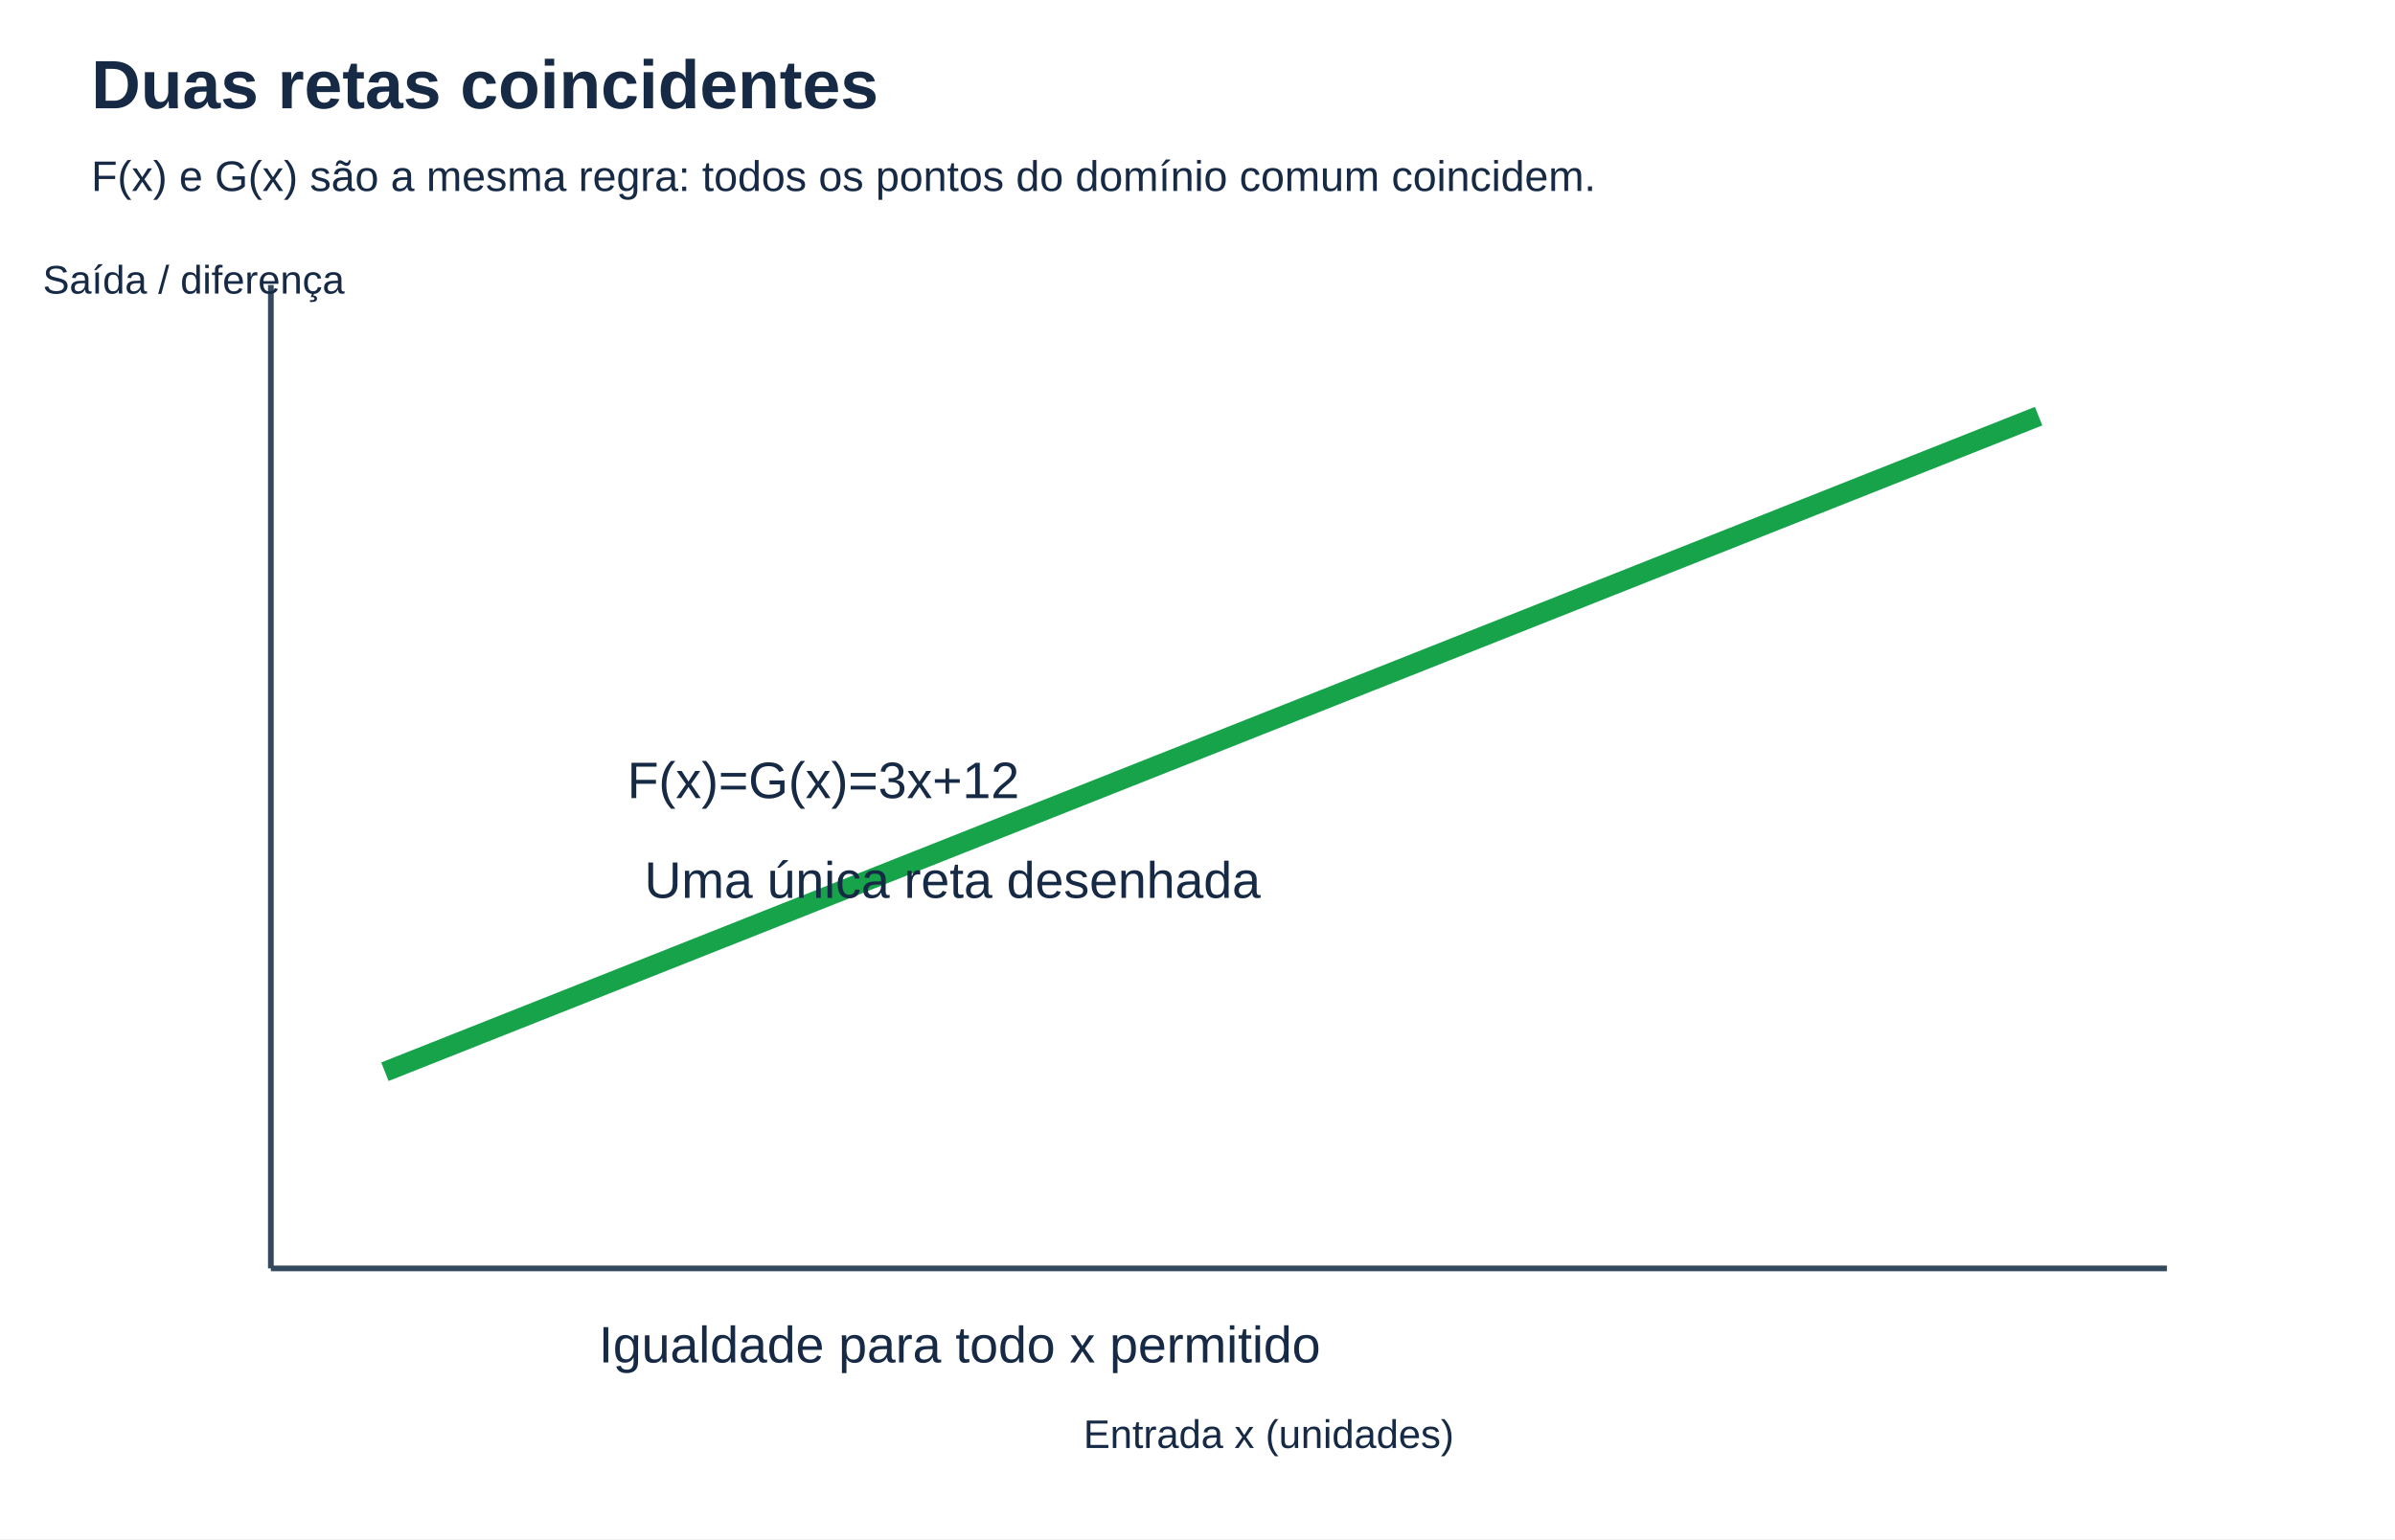
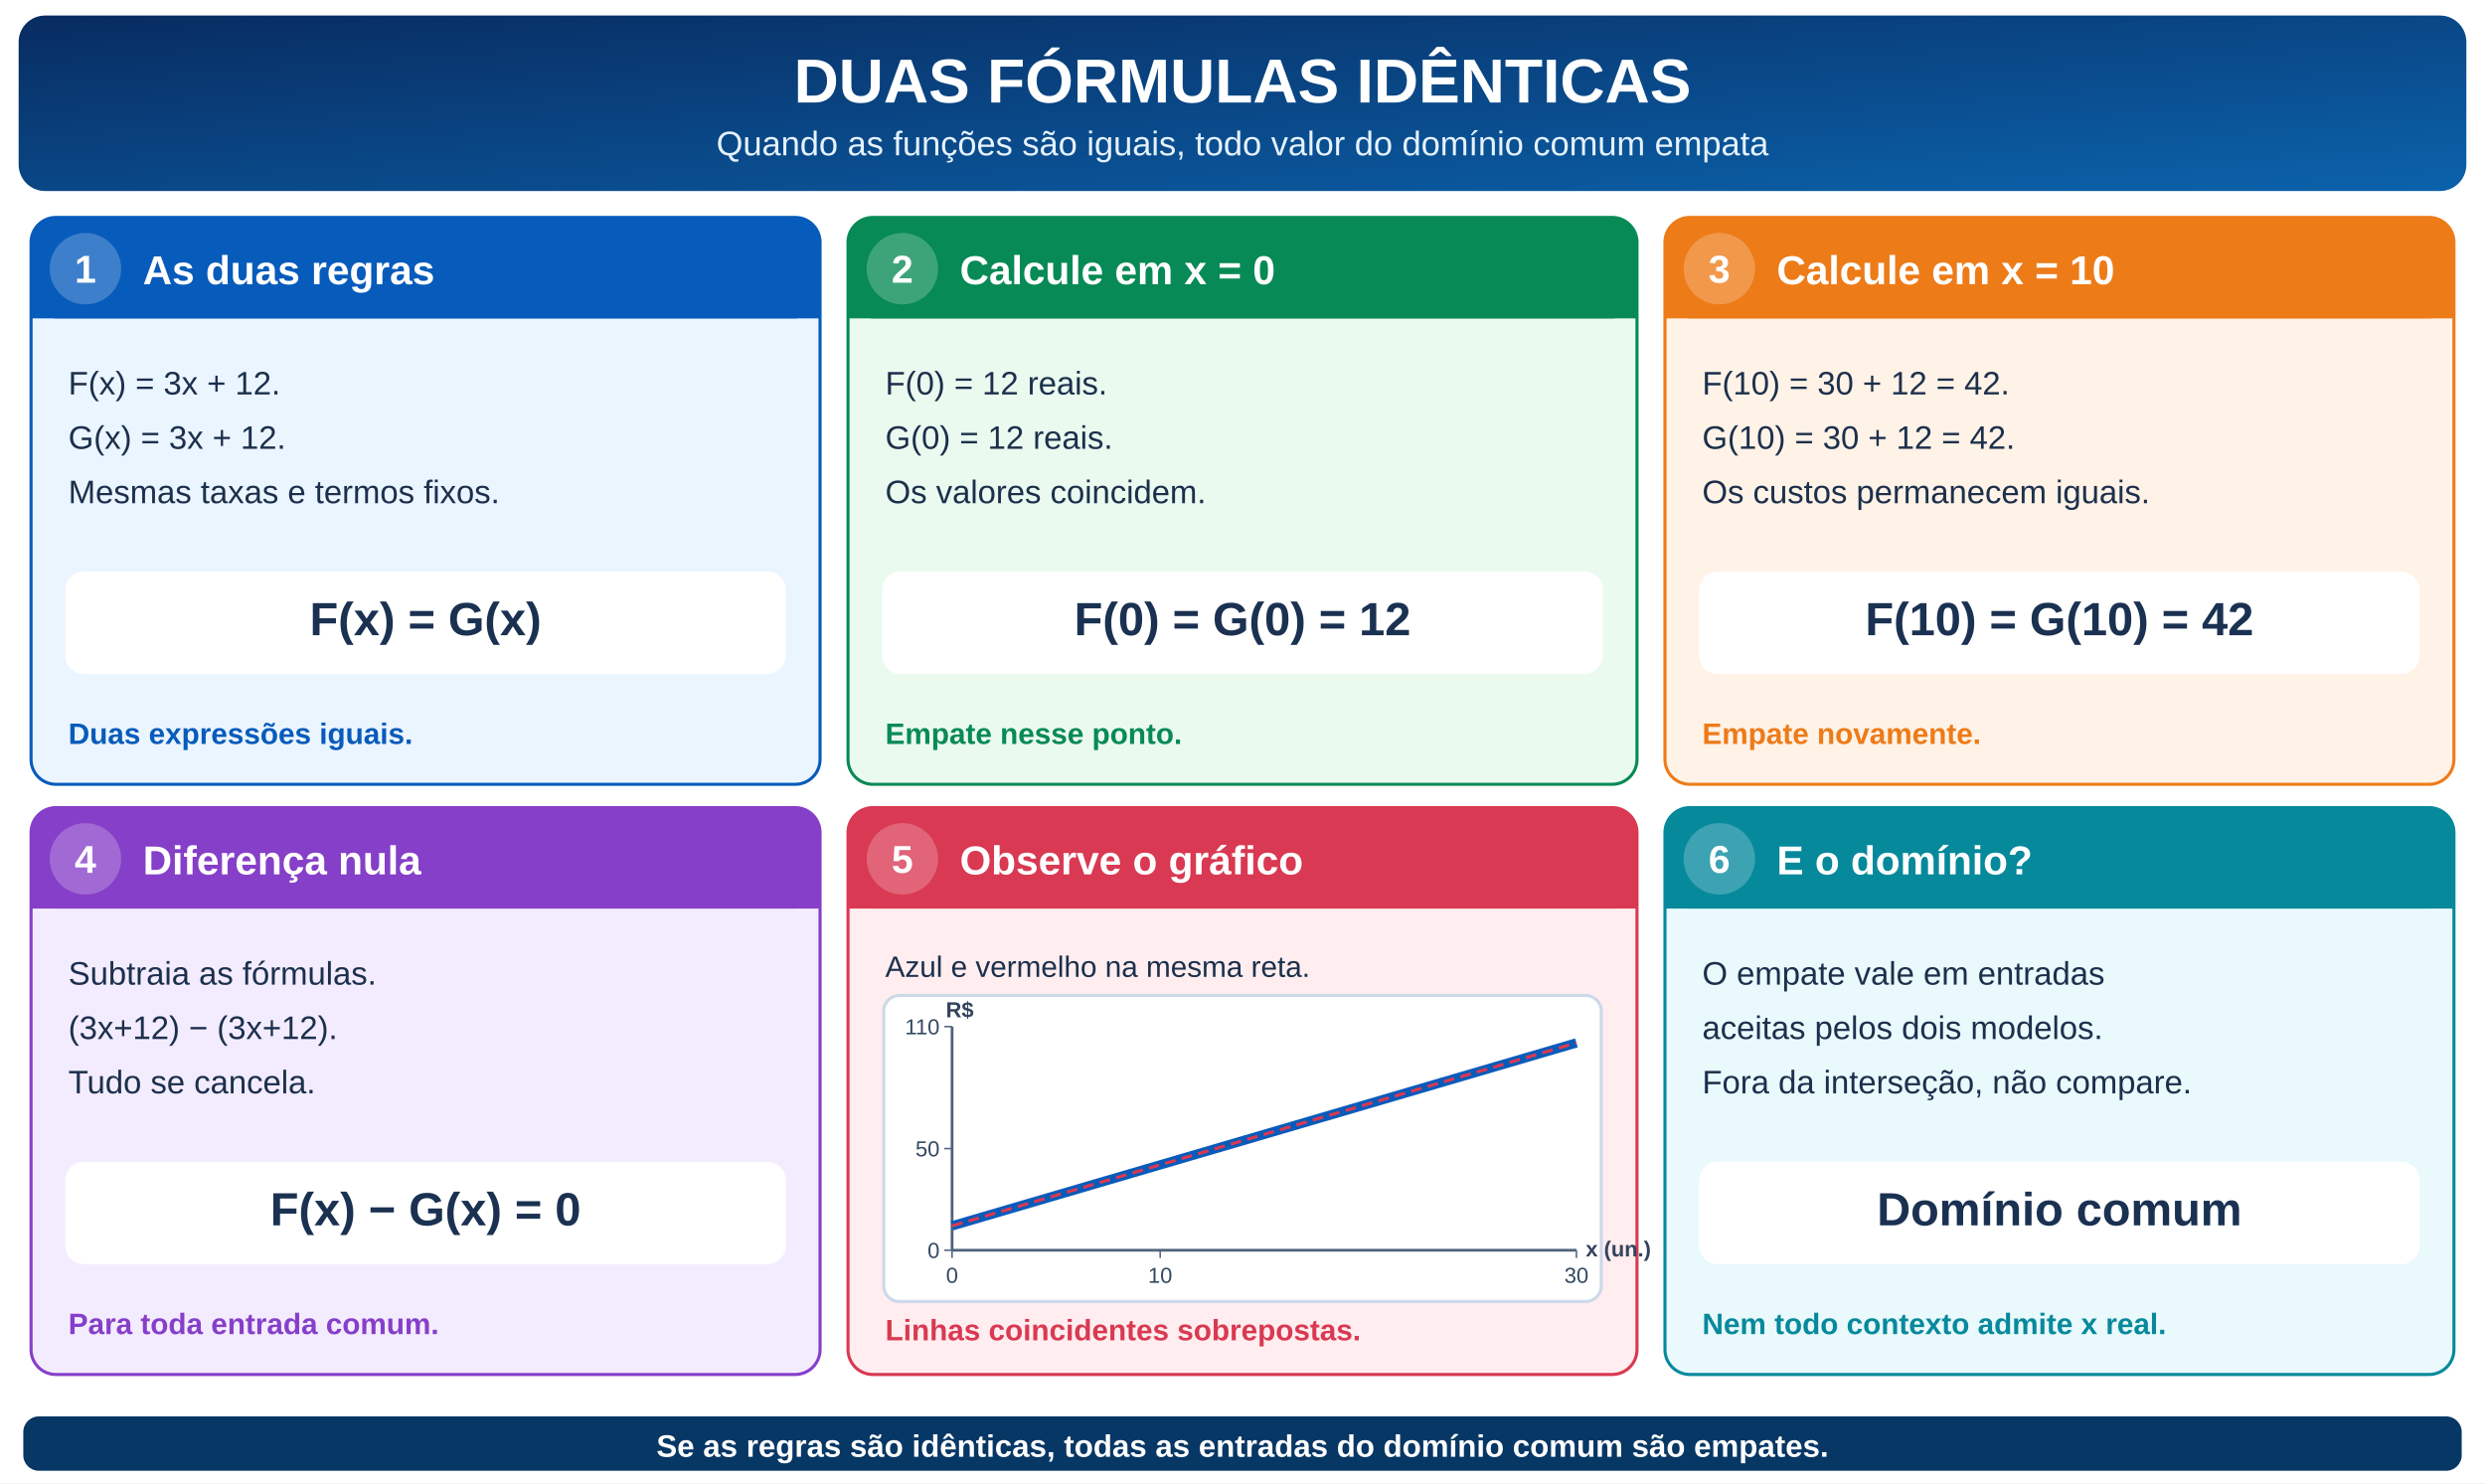
- <svg xmlns="http://www.w3.org/2000/svg" role="img" aria-labelledby="title desc" viewBox="0 0 840 540" width="840" height="540">
-   <rect width="840" height="540" fill="#ffffff" />
-   <g font-family="Arial, sans-serif" fill="#172a45">
-     <text x="32" y="38" font-size="24" font-weight="bold">Duas retas coincidentes</text>
-     <text x="32" y="67" font-size="15">F(x) e G(x) são a mesma regra: todos os pontos do domínio comum coincidem.</text>
-   </g>
-   <g stroke="#34495e" stroke-width="2">
-     <line x1="95" y1="445" x2="760" y2="445" />
-     <line x1="95" y1="445" x2="95" y2="100" />
-   </g>
-   <path d="M135 376 L715 146" stroke="#16a34a" stroke-width="7" fill="none" />
-   <g font-family="Arial" font-size="18" fill="#172a45">
-     <text x="220" y="280">F(x)=G(x)=3x+12</text>
-     <text x="226" y="315">Uma única reta desenhada</text>
-     <text x="210" y="478">Igualdade para todo x permitido</text>
-   </g>
-   <g font-family="Arial, sans-serif" fill="#172a45" font-size="14">
-     <text x="380" y="508">Entrada x (unidades)</text>
-     <text x="15" y="103">Saída / diferença</text>
-   </g>
+ <svg xmlns="http://www.w3.org/2000/svg" viewBox="0 0 1600 955" role="img" aria-labelledby="title desc">
+   <rect x="0" y="0" width="1600" height="955" rx="0" fill="#fff" />
+   <defs>
+     <linearGradient id="blue" x1="0" y1="0" x2="1" y2="1">
+       <stop offset="0" stop-color="#082c61" />
+       <stop offset="1" stop-color="#0b62ab" />
+     </linearGradient>
+   </defs>
+   <rect x="12" y="10" width="1576" height="113" rx="17" fill="url(#blue)" />
+   <text x="800" y="66" text-anchor="middle" font-family="Arial,DejaVu Sans,sans-serif" font-size="40" font-weight="700" fill="#fff">DUAS FÓRMULAS IDÊNTICAS</text>
+   <text x="800" y="100" text-anchor="middle" font-family="Arial,DejaVu Sans,sans-serif" font-size="22" font-weight="400" fill="#e5f2ff">Quando as funções são iguais, todo valor do domínio comum empata</text>
+   <rect x="20" y="140" width="508" height="365" rx="16" fill="#ebf5ff" stroke="#075bbb" stroke-width="2" />
+   <rect x="20" y="140" width="508" height="65" rx="16" fill="#075bbb" />
+   <rect x="20" y="189" width="508" height="16" rx="0" fill="#075bbb" />
+   <circle cx="55" cy="173" r="23" fill="#fff" opacity=".22" />
+   <text x="55" y="182" text-anchor="middle" font-family="Arial,DejaVu Sans,sans-serif" font-size="25" font-weight="700" fill="#fff">1</text>
+   <text x="92" y="183" text-anchor="start" font-family="Arial,DejaVu Sans,sans-serif" font-size="26" font-weight="700" fill="#fff">As duas regras</text>
+   <text x="44" y="254" text-anchor="start" font-family="Arial,DejaVu Sans,sans-serif" font-size="21" font-weight="400" fill="#1c304c">F(x) = 3x + 12.</text>
+   <text x="44" y="289" text-anchor="start" font-family="Arial,DejaVu Sans,sans-serif" font-size="21" font-weight="400" fill="#1c304c">G(x) = 3x + 12.</text>
+   <text x="44" y="324" text-anchor="start" font-family="Arial,DejaVu Sans,sans-serif" font-size="21" font-weight="400" fill="#1c304c">Mesmas taxas e termos fixos.</text>
+   <rect x="42" y="368" width="464" height="66" rx="12" fill="#fff" />
+   <text x="274" y="409" text-anchor="middle" font-family="Arial,DejaVu Sans,sans-serif" font-size="30" font-weight="700" fill="#1a3151">F(x) = G(x)</text>
+   <text x="44" y="479" text-anchor="start" font-family="Arial,DejaVu Sans,sans-serif" font-size="19" font-weight="700" fill="#075bbb">Duas expressões iguais.</text>
+   <rect x="546" y="140" width="508" height="365" rx="16" fill="#ebfaef" stroke="#078a55" stroke-width="2" />
+   <rect x="546" y="140" width="508" height="65" rx="16" fill="#078a55" />
+   <rect x="546" y="189" width="508" height="16" rx="0" fill="#078a55" />
+   <circle cx="581" cy="173" r="23" fill="#fff" opacity=".22" />
+   <text x="581" y="182" text-anchor="middle" font-family="Arial,DejaVu Sans,sans-serif" font-size="25" font-weight="700" fill="#fff">2</text>
+   <text x="618" y="183" text-anchor="start" font-family="Arial,DejaVu Sans,sans-serif" font-size="26" font-weight="700" fill="#fff">Calcule em x = 0</text>
+   <text x="570" y="254" text-anchor="start" font-family="Arial,DejaVu Sans,sans-serif" font-size="21" font-weight="400" fill="#1c304c">F(0) = 12 reais.</text>
+   <text x="570" y="289" text-anchor="start" font-family="Arial,DejaVu Sans,sans-serif" font-size="21" font-weight="400" fill="#1c304c">G(0) = 12 reais.</text>
+   <text x="570" y="324" text-anchor="start" font-family="Arial,DejaVu Sans,sans-serif" font-size="21" font-weight="400" fill="#1c304c">Os valores coincidem.</text>
+   <rect x="568" y="368" width="464" height="66" rx="12" fill="#fff" />
+   <text x="800" y="409" text-anchor="middle" font-family="Arial,DejaVu Sans,sans-serif" font-size="30" font-weight="700" fill="#1a3151">F(0) = G(0) = 12</text>
+   <text x="570" y="479" text-anchor="start" font-family="Arial,DejaVu Sans,sans-serif" font-size="19" font-weight="700" fill="#078a55">Empate nesse ponto.</text>
+   <rect x="1072" y="140" width="508" height="365" rx="16" fill="#fff2e6" stroke="#ed7b18" stroke-width="2" />
+   <rect x="1072" y="140" width="508" height="65" rx="16" fill="#ed7b18" />
+   <rect x="1072" y="189" width="508" height="16" rx="0" fill="#ed7b18" />
+   <circle cx="1107" cy="173" r="23" fill="#fff" opacity=".22" />
+   <text x="1107" y="182" text-anchor="middle" font-family="Arial,DejaVu Sans,sans-serif" font-size="25" font-weight="700" fill="#fff">3</text>
+   <text x="1144" y="183" text-anchor="start" font-family="Arial,DejaVu Sans,sans-serif" font-size="26" font-weight="700" fill="#fff">Calcule em x = 10</text>
+   <text x="1096" y="254" text-anchor="start" font-family="Arial,DejaVu Sans,sans-serif" font-size="21" font-weight="400" fill="#1c304c">F(10) = 30 + 12 = 42.</text>
+   <text x="1096" y="289" text-anchor="start" font-family="Arial,DejaVu Sans,sans-serif" font-size="21" font-weight="400" fill="#1c304c">G(10) = 30 + 12 = 42.</text>
+   <text x="1096" y="324" text-anchor="start" font-family="Arial,DejaVu Sans,sans-serif" font-size="21" font-weight="400" fill="#1c304c">Os custos permanecem iguais.</text>
+   <rect x="1094" y="368" width="464" height="66" rx="12" fill="#fff" />
+   <text x="1326" y="409" text-anchor="middle" font-family="Arial,DejaVu Sans,sans-serif" font-size="30" font-weight="700" fill="#1a3151">F(10) = G(10) = 42</text>
+   <text x="1096" y="479" text-anchor="start" font-family="Arial,DejaVu Sans,sans-serif" font-size="19" font-weight="700" fill="#ed7b18">Empate novamente.</text>
+   <rect x="20" y="520" width="508" height="365" rx="16" fill="#f3ecff" stroke="#863fc8" stroke-width="2" />
+   <rect x="20" y="520" width="508" height="65" rx="16" fill="#863fc8" />
+   <rect x="20" y="569" width="508" height="16" rx="0" fill="#863fc8" />
+   <circle cx="55" cy="553" r="23" fill="#fff" opacity=".22" />
+   <text x="55" y="562" text-anchor="middle" font-family="Arial,DejaVu Sans,sans-serif" font-size="25" font-weight="700" fill="#fff">4</text>
+   <text x="92" y="563" text-anchor="start" font-family="Arial,DejaVu Sans,sans-serif" font-size="26" font-weight="700" fill="#fff">Diferença nula</text>
+   <text x="44" y="634" text-anchor="start" font-family="Arial,DejaVu Sans,sans-serif" font-size="21" font-weight="400" fill="#1c304c">Subtraia as fórmulas.</text>
+   <text x="44" y="669" text-anchor="start" font-family="Arial,DejaVu Sans,sans-serif" font-size="21" font-weight="400" fill="#1c304c">(3x+12) − (3x+12).</text>
+   <text x="44" y="704" text-anchor="start" font-family="Arial,DejaVu Sans,sans-serif" font-size="21" font-weight="400" fill="#1c304c">Tudo se cancela.</text>
+   <rect x="42" y="748" width="464" height="66" rx="12" fill="#fff" />
+   <text x="274" y="789" text-anchor="middle" font-family="Arial,DejaVu Sans,sans-serif" font-size="30" font-weight="700" fill="#1a3151">F(x) − G(x) = 0</text>
+   <text x="44" y="859" text-anchor="start" font-family="Arial,DejaVu Sans,sans-serif" font-size="19" font-weight="700" fill="#863fc8">Para toda entrada comum.</text>
+   <rect x="546" y="520" width="508" height="365" rx="16" fill="#ffedef" stroke="#d93952" stroke-width="2" />
+   <rect x="546" y="520" width="508" height="65" rx="16" fill="#d93952" />
+   <rect x="546" y="569" width="508" height="16" rx="0" fill="#d93952" />
+   <circle cx="581" cy="553" r="23" fill="#fff" opacity=".22" />
+   <text x="581" y="562" text-anchor="middle" font-family="Arial,DejaVu Sans,sans-serif" font-size="25" font-weight="700" fill="#fff">5</text>
+   <text x="618" y="563" text-anchor="start" font-family="Arial,DejaVu Sans,sans-serif" font-size="26" font-weight="700" fill="#fff">Observe o gráfico</text>
+   <text x="570" y="629" text-anchor="start" font-family="Arial,DejaVu Sans,sans-serif" font-size="19" font-weight="400" fill="#1c304c">Azul e vermelho na mesma reta.</text>
+   <rect x="569" y="641" width="462" height="197" rx="10" fill="#fff" stroke="#cbd9e9" stroke-width="2" />
+   <line x1="613" y1="661" x2="613" y2="805" stroke="#51647c" stroke-width="1.8" />
+   <line x1="613" y1="805" x2="1015" y2="805" stroke="#51647c" stroke-width="1.8" />
+   <line x1="613" y1="805" x2="613" y2="810" stroke="#52647e" stroke-width="1" />
+   <text x="613" y="826" text-anchor="middle" font-family="Arial,DejaVu Sans,sans-serif" font-size="14" font-weight="400" fill="#334961">0</text>
+   <line x1="747" y1="805" x2="747" y2="810" stroke="#52647e" stroke-width="1" />
+   <text x="747" y="826" text-anchor="middle" font-family="Arial,DejaVu Sans,sans-serif" font-size="14" font-weight="400" fill="#334961">10</text>
+   <line x1="1015" y1="805" x2="1015" y2="810" stroke="#52647e" stroke-width="1" />
+   <text x="1015" y="826" text-anchor="middle" font-family="Arial,DejaVu Sans,sans-serif" font-size="14" font-weight="400" fill="#334961">30</text>
+   <line x1="608" y1="805" x2="613" y2="805" stroke="#52647e" stroke-width="1" />
+   <text x="605" y="810" text-anchor="end" font-family="Arial,DejaVu Sans,sans-serif" font-size="14" font-weight="400" fill="#334961">0</text>
+   <line x1="608" y1="739.545" x2="613" y2="739.545" stroke="#52647e" stroke-width="1" />
+   <text x="605" y="744.545" text-anchor="end" font-family="Arial,DejaVu Sans,sans-serif" font-size="14" font-weight="400" fill="#334961">50</text>
+   <line x1="608" y1="661" x2="613" y2="661" stroke="#52647e" stroke-width="1" />
+   <text x="605" y="666" text-anchor="end" font-family="Arial,DejaVu Sans,sans-serif" font-size="14" font-weight="400" fill="#334961">110</text>
+   <text x="1021" y="809" text-anchor="start" font-family="Arial,DejaVu Sans,sans-serif" font-size="14" font-weight="700" fill="#34445e">x (un.)</text>
+   <text x="609" y="655" text-anchor="start" font-family="Arial,DejaVu Sans,sans-serif" font-size="14" font-weight="700" fill="#34445e">R$</text>
+   <polyline points="613.0,789.3 1015.0,671.5" fill="none" stroke="#075bbb" stroke-width="6" />
+   <polyline points="613.0,789.3 1015.0,671.5" fill="none" stroke="#d93952" stroke-width="2" stroke-dasharray="7 4" />
+   <text x="570" y="863" text-anchor="start" font-family="Arial,DejaVu Sans,sans-serif" font-size="19" font-weight="700" fill="#d93952">Linhas coincidentes sobrepostas.</text>
+   <rect x="1072" y="520" width="508" height="365" rx="16" fill="#e9f9fc" stroke="#07899c" stroke-width="2" />
+   <rect x="1072" y="520" width="508" height="65" rx="16" fill="#07899c" />
+   <rect x="1072" y="569" width="508" height="16" rx="0" fill="#07899c" />
+   <circle cx="1107" cy="553" r="23" fill="#fff" opacity=".22" />
+   <text x="1107" y="562" text-anchor="middle" font-family="Arial,DejaVu Sans,sans-serif" font-size="25" font-weight="700" fill="#fff">6</text>
+   <text x="1144" y="563" text-anchor="start" font-family="Arial,DejaVu Sans,sans-serif" font-size="26" font-weight="700" fill="#fff">E o domínio?</text>
+   <text x="1096" y="634" text-anchor="start" font-family="Arial,DejaVu Sans,sans-serif" font-size="21" font-weight="400" fill="#1c304c">O empate vale em entradas</text>
+   <text x="1096" y="669" text-anchor="start" font-family="Arial,DejaVu Sans,sans-serif" font-size="21" font-weight="400" fill="#1c304c">aceitas pelos dois modelos.</text>
+   <text x="1096" y="704" text-anchor="start" font-family="Arial,DejaVu Sans,sans-serif" font-size="21" font-weight="400" fill="#1c304c">Fora da interseção, não compare.</text>
+   <rect x="1094" y="748" width="464" height="66" rx="12" fill="#fff" />
+   <text x="1326" y="789" text-anchor="middle" font-family="Arial,DejaVu Sans,sans-serif" font-size="30" font-weight="700" fill="#1a3151">Domínio comum</text>
+   <text x="1096" y="859" text-anchor="start" font-family="Arial,DejaVu Sans,sans-serif" font-size="19" font-weight="700" fill="#07899c">Nem todo contexto admite x real.</text>
+   <rect x="15" y="912" width="1570" height="35" rx="10" fill="#073765" />
+   <text x="800" y="938" text-anchor="middle" font-family="Arial,DejaVu Sans,sans-serif" font-size="20" font-weight="700" fill="#fff">Se as regras são idênticas, todas as entradas do domínio comum são empates.</text>
</svg>
